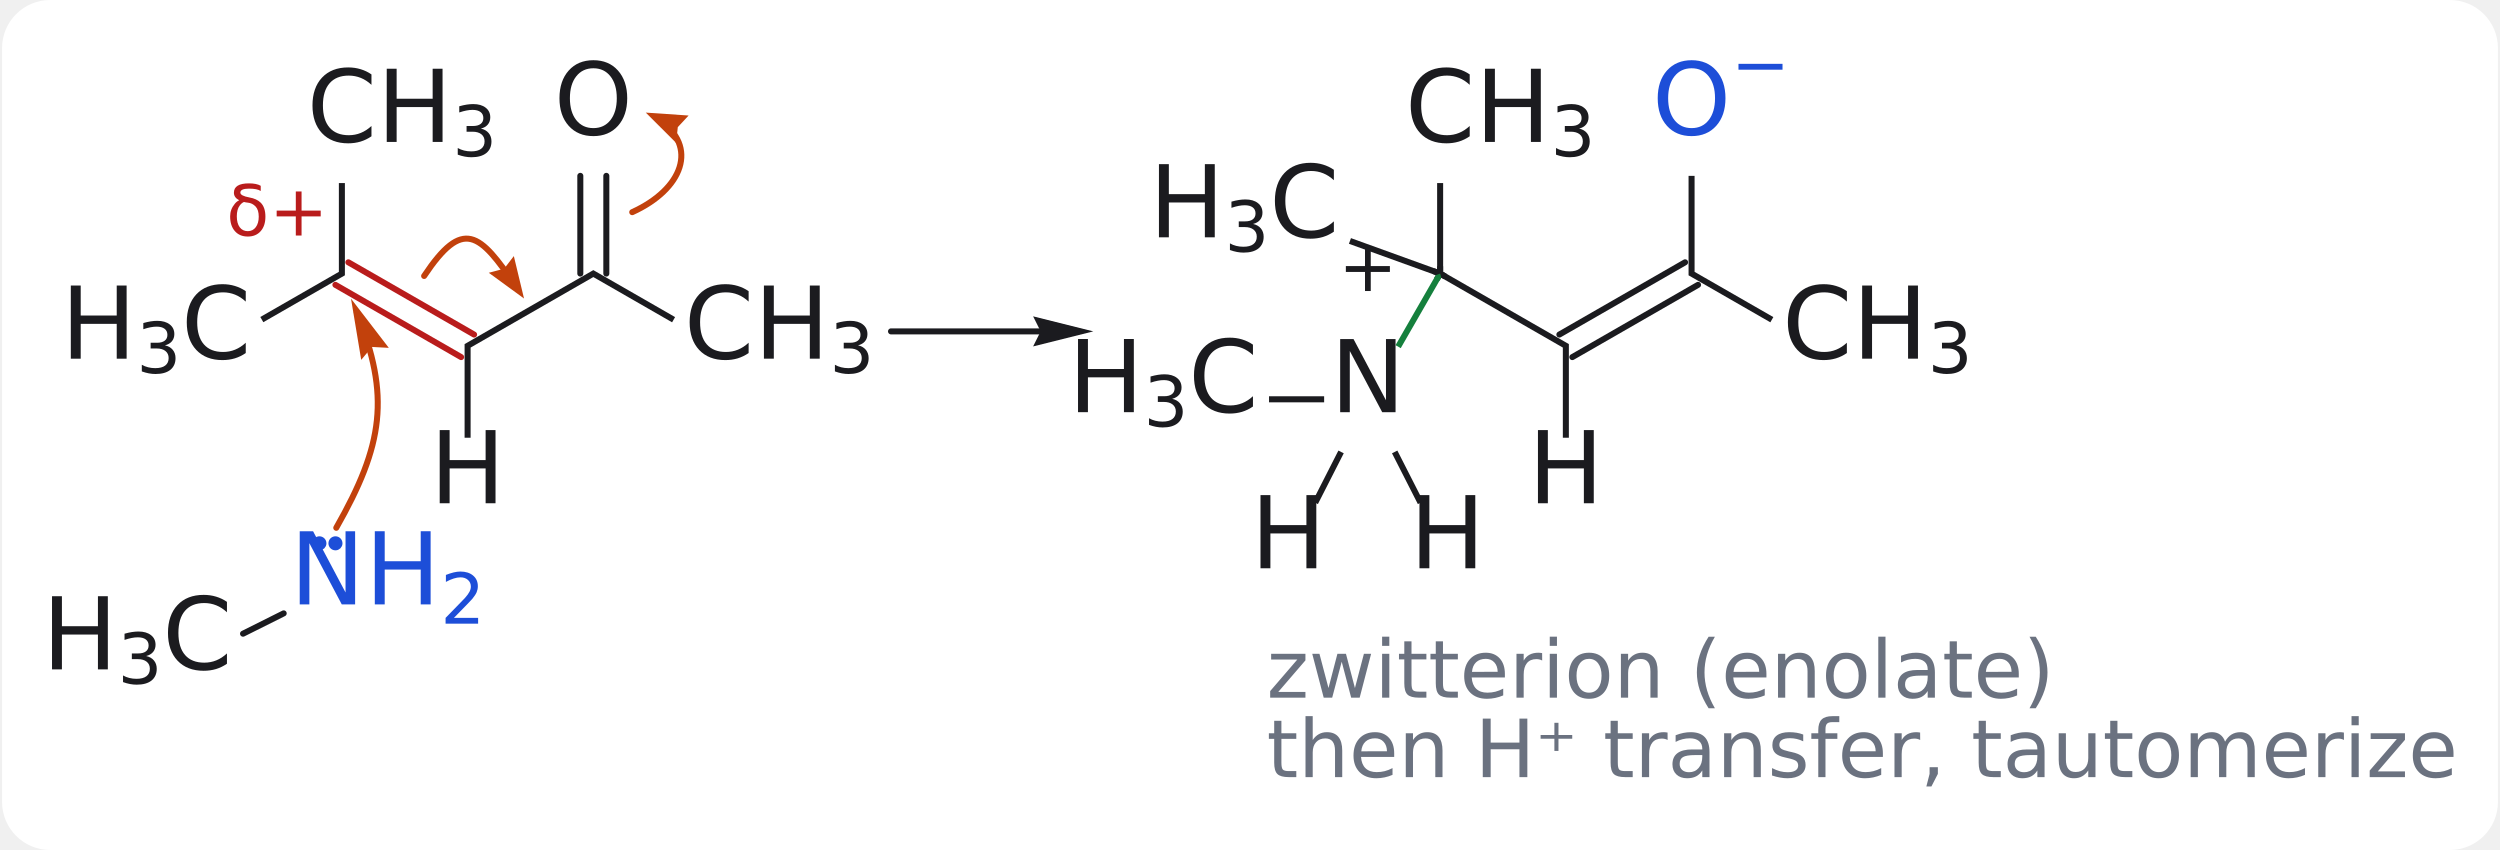
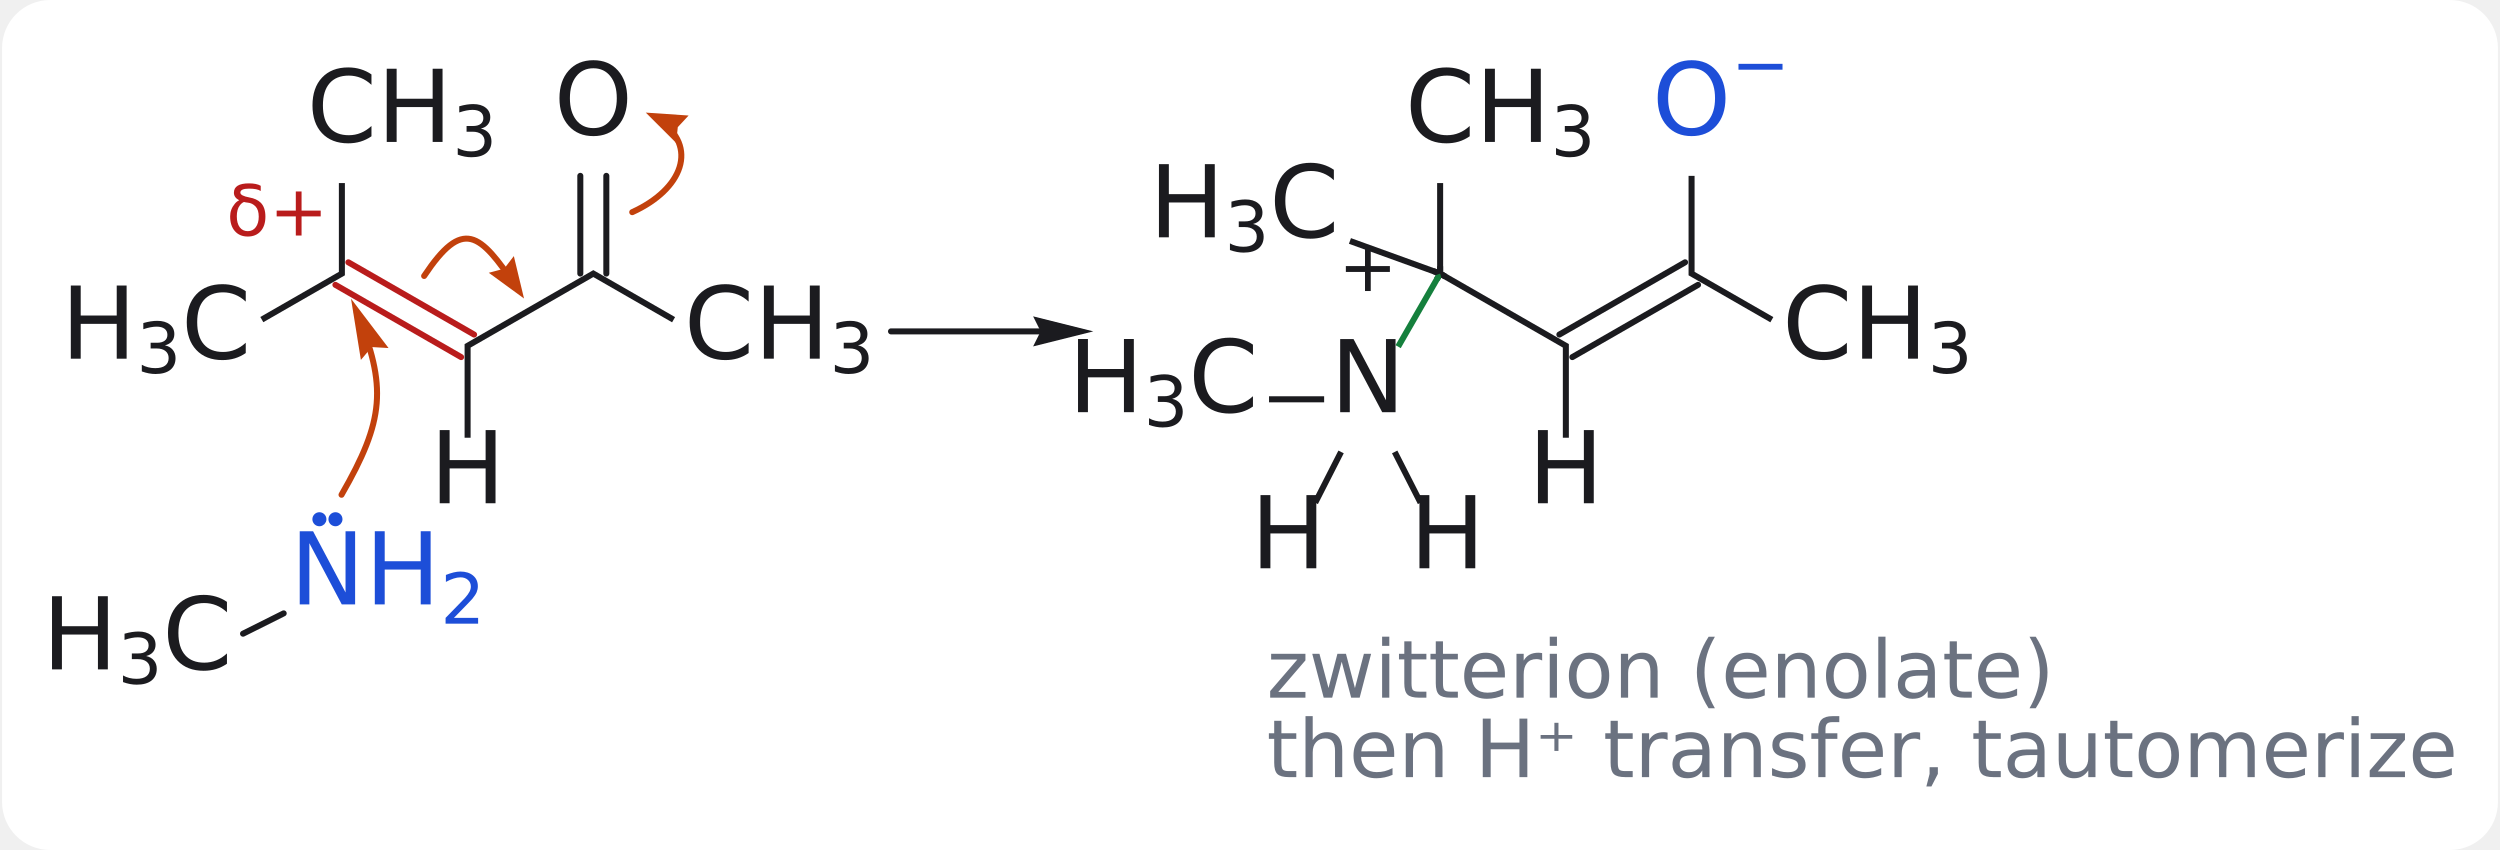
<svg xmlns="http://www.w3.org/2000/svg" viewBox="-98.771 -79.514 725.421 247.048" width="450" height="153">
  <style>.c-ink.fill{fill:#1b1b1f}.c-ink.stroke{stroke:#1b1b1f}.c-arrow.fill{fill:#c2410c}.c-arrow.stroke{stroke:#c2410c}.c-nu.fill{fill:#1d4ed8}.c-nu.stroke{stroke:#1d4ed8}.c-el.fill{fill:#b91c1c}.c-el.stroke{stroke:#b91c1c}.c-good.fill{fill:#15803d}.c-good.stroke{stroke:#15803d}.c-muted.fill{fill:#6b7280}.c-muted.stroke{stroke:#6b7280}.card{fill:#ffffff}@media (prefers-color-scheme: dark){.c-ink.fill{fill:#e6e6ea}.c-ink.stroke{stroke:#e6e6ea}.c-arrow.fill{fill:#ff9f5a}.c-arrow.stroke{stroke:#ff9f5a}.c-nu.fill{fill:#8ab4ff}.c-nu.stroke{stroke:#8ab4ff}.c-el.fill{fill:#ff8a8a}.c-el.stroke{stroke:#ff8a8a}.c-good.fill{fill:#6ee7a0}.c-good.stroke{stroke:#6ee7a0}.c-muted.fill{fill:#9ca3af}.c-muted.stroke{stroke:#9ca3af}.card{fill:#1e1e1e}}</style>
  <rect class="card" x="-98.771" y="-79.514" width="725.421" height="247.048" rx="14" />
  <path class="c-el stroke" d="M1.884 -3.277 L38.424 17.723 " fill="none" stroke-width="1.75" stroke-linecap="round" stroke-linejoin="round" />
  <path class="c-el stroke" d="M-1.884 3.277 L34.656 24.277 " fill="none" stroke-width="1.75" stroke-linecap="round" stroke-linejoin="round" />
  <line class="c-ink stroke" x1="69.3" y1="0" x2="69.3" y2="-28.403" stroke-width="1.75" stroke-linecap="round" />
  <line class="c-ink stroke" x1="76.86" y1="0" x2="76.86" y2="-28.403" stroke-width="1.75" stroke-linecap="round" />
  <line class="c-ink stroke" x1="-16.913" y1="98.757" x2="-28.731" y2="104.666" stroke-width="1.75" stroke-linecap="round" />
  <line class="c-ink stroke" x1="353.856" y1="17.723" x2="390.396" y2="-3.277" stroke-width="1.75" stroke-linecap="round" />
  <line class="c-ink stroke" x1="357.624" y1="24.277" x2="394.163" y2="3.277" stroke-width="1.75" stroke-linecap="round" />
  <path class="c-ink fill stroke" d="M319.523 1.195 L320.281 1.631 L321.153 0.113 L320.075 -0.506 L319.2 0 Z M320.075 -0.506 L320.075 -2.122 L318.325 -2.122 L318.325 -1.247 L319.2 0 Z M318.325 -1.247 L317.502 -1.545 L316.907 0.101 L317.922 0.468 L319.2 0 Z M317.922 0.468 L317.486 1.227 L319.003 2.099 L319.523 1.195 L319.2 0 Z " stroke-width="0" stroke-linecap="round" stroke-linejoin="round" />
  <path class="c-ink fill stroke" d="M37.415 21.506 L73.08 1.009 L73.08 -1.009 L35.665 20.494 Z M73.08 1.009 L95.972 14.166 L96.844 12.648 L73.08 -1.009 Z M0.875 0.506 L0.875 -26.303 L-0.875 -26.303 L-0.875 -0.506 Z M-0.875 -0.506 L-23.707 12.616 L-22.835 14.133 L0.875 0.506 Z M35.665 20.494 L35.665 47.702 L37.415 47.702 L37.415 21.506 Z M289.63 51.441 L282.111 66.205 L283.67 66.999 L291.189 52.235 Z M305.211 52.235 L312.73 66.999 L314.289 66.205 L306.77 51.441 Z M319.523 1.195 L354.865 21.506 L356.615 20.494 L320.075 -0.506 L319.2 0 Z M393.155 -0.506 L393.155 -28.403 L391.405 -28.403 L391.405 0.506 Z M391.405 0.506 L415.172 14.166 L416.044 12.649 L393.155 -0.506 Z M320.075 -0.506 L320.075 -26.303 L318.325 -26.303 L318.325 -1.247 L319.2 0 Z M318.325 -1.247 L293.286 -10.304 L292.691 -8.658 L317.922 0.468 L319.2 0 Z M354.865 21.506 L354.865 47.702 L356.615 47.702 L356.615 20.494 Z M285.487 35.665 L269.469 35.665 L269.469 37.415 L285.487 37.415 Z " stroke-width="0" stroke-linecap="round" stroke-linejoin="round" />
  <path class="c-good fill stroke" d="M317.922 0.468 L306.233 20.806 L307.751 21.678 L319.523 1.195 L319.2 0 Z " stroke-width="0" stroke-linecap="round" stroke-linejoin="round" />
  <text class="c-ink fill" xml:space="preserve" x="61.601" y="-60.556" font-family="DejaVu Sans, Noto Sans CJK KR, Noto Sans CJK JP, sans-serif" font-size="29.167" font-weight="normal" font-style="normal" text-decoration="none" dominant-baseline="text-before-edge">O</text>
  <text class="c-ink fill" xml:space="preserve" x="99.437" y="4.544" font-family="DejaVu Sans, Noto Sans CJK KR, Noto Sans CJK JP, sans-serif" font-size="29.167" font-weight="normal" font-style="normal" text-decoration="none" dominant-baseline="text-before-edge">CH</text>
  <text class="c-ink fill" xml:space="preserve" x="141.735" y="14.752" font-family="DejaVu Sans, Noto Sans CJK KR, Noto Sans CJK JP, sans-serif" font-size="20.417" font-weight="normal" font-style="normal" text-decoration="none" dominant-baseline="text-before-edge">3</text>
  <text class="c-ink fill" xml:space="preserve" x="-10.183" y="-58.456" font-family="DejaVu Sans, Noto Sans CJK KR, Noto Sans CJK JP, sans-serif" font-size="29.167" font-weight="normal" font-style="normal" text-decoration="none" dominant-baseline="text-before-edge">CH</text>
  <text class="c-ink fill" xml:space="preserve" x="32.115" y="-48.248" font-family="DejaVu Sans, Noto Sans CJK KR, Noto Sans CJK JP, sans-serif" font-size="20.417" font-weight="normal" font-style="normal" text-decoration="none" dominant-baseline="text-before-edge">3</text>
  <text class="c-ink fill" xml:space="preserve" x="-81.644" y="4.544" font-family="DejaVu Sans, Noto Sans CJK KR, Noto Sans CJK JP, sans-serif" font-size="29.167" font-weight="normal" font-style="normal" text-decoration="none" dominant-baseline="text-before-edge">H</text>
  <text class="c-ink fill" xml:space="preserve" x="-59.712" y="14.752" font-family="DejaVu Sans, Noto Sans CJK KR, Noto Sans CJK JP, sans-serif" font-size="20.417" font-weight="normal" font-style="normal" text-decoration="none" dominant-baseline="text-before-edge">3</text>
  <text class="c-ink fill" xml:space="preserve" x="-46.723" y="4.544" font-family="DejaVu Sans, Noto Sans CJK KR, Noto Sans CJK JP, sans-serif" font-size="29.167" font-weight="normal" font-style="normal" text-decoration="none" dominant-baseline="text-before-edge">C</text>
  <text class="c-ink fill" xml:space="preserve" x="25.574" y="46.558" font-family="DejaVu Sans, Noto Sans CJK KR, Noto Sans CJK JP, sans-serif" font-size="29.167" font-weight="normal" font-style="normal" text-decoration="none" dominant-baseline="text-before-edge">H</text>
  <text class="c-nu fill" xml:space="preserve" x="-15.109" y="75.958" font-family="DejaVu Sans, Noto Sans CJK KR, Noto Sans CJK JP, sans-serif" font-size="29.167" font-weight="normal" font-style="normal" text-decoration="none" dominant-baseline="text-before-edge">N</text>
  <text class="c-nu fill" xml:space="preserve" x="6.709" y="75.958" font-family="DejaVu Sans, Noto Sans CJK KR, Noto Sans CJK JP, sans-serif" font-size="29.167" font-weight="normal" font-style="normal" text-decoration="none" dominant-baseline="text-before-edge">H</text>
  <text class="c-nu fill" xml:space="preserve" x="28.641" y="87.625" font-family="DejaVu Sans, Noto Sans CJK KR, Noto Sans CJK JP, sans-serif" font-size="20.417" font-weight="normal" font-style="normal" text-decoration="none" dominant-baseline="text-before-edge">2</text>
-   <path class="c-nu fill stroke" d="M-5.367 78.4 C-5.367 79.044 -5.889 79.567 -6.533 79.567 C-7.178 79.567 -7.7 79.044 -7.7 78.4 C-7.7 77.756 -7.178 77.233 -6.533 77.233 C-5.889 77.233 -5.367 77.756 -5.367 78.4 Z " stroke-width="1.75" stroke-linecap="round" stroke-linejoin="round" />
-   <path class="c-nu fill stroke" d="M-0.7 78.4 C-0.7 79.044 -1.222 79.567 -1.867 79.567 C-2.511 79.567 -3.033 79.044 -3.033 78.4 C-3.033 77.756 -2.511 77.233 -1.867 77.233 C-1.222 77.233 -0.7 77.756 -0.7 78.4 Z " stroke-width="1.75" stroke-linecap="round" stroke-linejoin="round" />
+   <path class="c-nu fill stroke" d="M-5.367 71.4 C-5.367 72.044 -5.889 72.567 -6.533 72.567 C-7.178 72.567 -7.7 72.044 -7.7 71.4 C-7.7 70.756 -7.178 70.233 -6.533 70.233 C-5.889 70.233 -5.367 70.756 -5.367 71.4 Z " stroke-width="1.75" stroke-linecap="round" stroke-linejoin="round" />
+   <path class="c-nu fill stroke" d="M-0.7 71.4 C-0.7 72.044 -1.222 72.567 -1.867 72.567 C-2.511 72.567 -3.033 72.044 -3.033 71.4 C-3.033 70.756 -2.511 70.233 -1.867 70.233 C-1.222 70.233 -0.7 70.756 -0.7 71.4 Z " stroke-width="1.75" stroke-linecap="round" stroke-linejoin="round" />
  <text class="c-ink fill" xml:space="preserve" x="-87.104" y="94.844" font-family="DejaVu Sans, Noto Sans CJK KR, Noto Sans CJK JP, sans-serif" font-size="29.167" font-weight="normal" font-style="normal" text-decoration="none" dominant-baseline="text-before-edge">H</text>
  <text class="c-ink fill" xml:space="preserve" x="-65.172" y="105.052" font-family="DejaVu Sans, Noto Sans CJK KR, Noto Sans CJK JP, sans-serif" font-size="20.417" font-weight="normal" font-style="normal" text-decoration="none" dominant-baseline="text-before-edge">3</text>
  <text class="c-ink fill" xml:space="preserve" x="-52.183" y="94.844" font-family="DejaVu Sans, Noto Sans CJK KR, Noto Sans CJK JP, sans-serif" font-size="29.167" font-weight="normal" font-style="normal" text-decoration="none" dominant-baseline="text-before-edge">C</text>
  <text class="c-nu fill" xml:space="preserve" x="380.801" y="-60.556" font-family="DejaVu Sans, Noto Sans CJK KR, Noto Sans CJK JP, sans-serif" font-size="29.167" font-weight="normal" font-style="normal" text-decoration="none" dominant-baseline="text-before-edge">O</text>
  <text class="c-nu fill" xml:space="preserve" x="403.759" y="-67.848" font-family="DejaVu Sans, Noto Sans CJK KR, Noto Sans CJK JP, sans-serif" font-size="20.417" font-weight="normal" font-style="normal" text-decoration="none" dominant-baseline="text-before-edge">−</text>
  <text class="c-ink fill" xml:space="preserve" x="418.637" y="4.544" font-family="DejaVu Sans, Noto Sans CJK KR, Noto Sans CJK JP, sans-serif" font-size="29.167" font-weight="normal" font-style="normal" text-decoration="none" dominant-baseline="text-before-edge">CH</text>
  <text class="c-ink fill" xml:space="preserve" x="460.935" y="14.752" font-family="DejaVu Sans, Noto Sans CJK KR, Noto Sans CJK JP, sans-serif" font-size="20.417" font-weight="normal" font-style="normal" text-decoration="none" dominant-baseline="text-before-edge">3</text>
  <text class="c-ink fill" xml:space="preserve" x="309.017" y="-58.456" font-family="DejaVu Sans, Noto Sans CJK KR, Noto Sans CJK JP, sans-serif" font-size="29.167" font-weight="normal" font-style="normal" text-decoration="none" dominant-baseline="text-before-edge">CH</text>
  <text class="c-ink fill" xml:space="preserve" x="351.315" y="-48.248" font-family="DejaVu Sans, Noto Sans CJK KR, Noto Sans CJK JP, sans-serif" font-size="20.417" font-weight="normal" font-style="normal" text-decoration="none" dominant-baseline="text-before-edge">3</text>
  <text class="c-ink fill" xml:space="preserve" x="234.616" y="-30.736" font-family="DejaVu Sans, Noto Sans CJK KR, Noto Sans CJK JP, sans-serif" font-size="29.167" font-weight="normal" font-style="normal" text-decoration="none" dominant-baseline="text-before-edge">H</text>
  <text class="c-ink fill" xml:space="preserve" x="256.548" y="-20.528" font-family="DejaVu Sans, Noto Sans CJK KR, Noto Sans CJK JP, sans-serif" font-size="20.417" font-weight="normal" font-style="normal" text-decoration="none" dominant-baseline="text-before-edge">3</text>
  <text class="c-ink fill" xml:space="preserve" x="269.537" y="-30.736" font-family="DejaVu Sans, Noto Sans CJK KR, Noto Sans CJK JP, sans-serif" font-size="29.167" font-weight="normal" font-style="normal" text-decoration="none" dominant-baseline="text-before-edge">C</text>
  <text class="c-ink fill" xml:space="preserve" x="344.774" y="46.558" font-family="DejaVu Sans, Noto Sans CJK KR, Noto Sans CJK JP, sans-serif" font-size="29.167" font-weight="normal" font-style="normal" text-decoration="none" dominant-baseline="text-before-edge">H</text>
  <text class="c-ink fill" xml:space="preserve" x="287.291" y="20.098" font-family="DejaVu Sans, Noto Sans CJK KR, Noto Sans CJK JP, sans-serif" font-size="29.167" font-weight="normal" font-style="normal" text-decoration="none" dominant-baseline="text-before-edge">N</text>
  <text class="c-ink fill" xml:space="preserve" x="289.646" y="-9.069" font-family="DejaVu Sans, Noto Sans CJK KR, Noto Sans CJK JP, sans-serif" font-size="20.417" font-weight="normal" font-style="normal" text-decoration="none" dominant-baseline="text-before-edge">+</text>
  <text class="c-ink fill" xml:space="preserve" x="211.096" y="20.084" font-family="DejaVu Sans, Noto Sans CJK KR, Noto Sans CJK JP, sans-serif" font-size="29.167" font-weight="normal" font-style="normal" text-decoration="none" dominant-baseline="text-before-edge">H</text>
  <text class="c-ink fill" xml:space="preserve" x="233.028" y="30.292" font-family="DejaVu Sans, Noto Sans CJK KR, Noto Sans CJK JP, sans-serif" font-size="20.417" font-weight="normal" font-style="normal" text-decoration="none" dominant-baseline="text-before-edge">3</text>
  <text class="c-ink fill" xml:space="preserve" x="246.017" y="20.084" font-family="DejaVu Sans, Noto Sans CJK KR, Noto Sans CJK JP, sans-serif" font-size="29.167" font-weight="normal" font-style="normal" text-decoration="none" dominant-baseline="text-before-edge">C</text>
  <text class="c-ink fill" xml:space="preserve" x="264.134" y="65.458" font-family="DejaVu Sans, Noto Sans CJK KR, Noto Sans CJK JP, sans-serif" font-size="29.167" font-weight="normal" font-style="normal" text-decoration="none" dominant-baseline="text-before-edge">H</text>
  <text class="c-ink fill" xml:space="preserve" x="310.334" y="65.458" font-family="DejaVu Sans, Noto Sans CJK KR, Noto Sans CJK JP, sans-serif" font-size="29.167" font-weight="normal" font-style="normal" text-decoration="none" dominant-baseline="text-before-edge">H</text>
  <path class="c-ink stroke" d="M159.6 16.8 L214.025 16.8 " fill="none" stroke-width="1.75" stroke-linecap="round" stroke-linejoin="round" />
  <path class="c-ink fill stroke" d="M218.4 16.8 L200.9 12.425 L203.088 16.8 L200.9 21.175 Z " stroke-width="0" stroke-linecap="round" stroke-linejoin="round" />
-   <path class="c-arrow stroke" d="M-1.631 73.884 C12.093 49.756 14.131 35.617 4.343 11.318 " fill="none" stroke-width="1.75" stroke-linecap="round" stroke-linejoin="round" />
-   <path class="c-arrow fill stroke" d="M2.651 7.283 L5.616 25.076 L8.756 21.325 L13.641 21.587 Z " stroke-width="0" stroke-linecap="round" stroke-linejoin="round" />
+   <path class="c-arrow stroke" d="M-0.105 64.288 C12.439 42.502 13.113 32.896 4.339 11.32 " fill="none" stroke-width="1.75" stroke-linecap="round" stroke-linejoin="round" />
+   <path class="c-arrow fill stroke" d="M2.651 7.283 L5.523 25.091 L8.683 21.357 L13.566 21.644 Z " stroke-width="0" stroke-linecap="round" stroke-linejoin="round" />
  <path class="c-arrow stroke" d="M23.906 0.694 C35.239 -16.306 40.075 -11.813 50.505 3.613 " fill="none" stroke-width="1.75" stroke-linecap="round" stroke-linejoin="round" />
  <path class="c-arrow fill stroke" d="M52.941 7.249 L49.977 -5.085 L47.162 -1.42 L42.697 -0.231 Z " stroke-width="0" stroke-linecap="round" stroke-linejoin="round" />
  <path class="c-arrow stroke" d="M84.39 -17.85 C99.128 -24.549 103.703 -36.97 92.156 -44.682 " fill="none" stroke-width="1.75" stroke-linecap="round" stroke-linejoin="round" />
  <path class="c-arrow fill stroke" d="M88.327 -46.788 L97.151 -37.972 L97.632 -42.559 L100.772 -45.937 Z " stroke-width="0" stroke-linecap="round" stroke-linejoin="round" />
  <text class="c-el fill" xml:space="preserve" x="-33.6" y="-25.2" font-family="DejaVu Sans, Noto Sans CJK KR, Noto Sans CJK JP, sans-serif" font-size="20.417" font-weight="normal" font-style="normal" text-decoration="none" dominant-baseline="text-before-edge">δ+</text>
  <text class="c-muted fill" xml:space="preserve" x="268.8" y="107.1" font-family="DejaVu Sans, Noto Sans CJK KR, Noto Sans CJK JP, sans-serif" font-size="23.333" font-weight="normal" font-style="normal" text-decoration="none" dominant-baseline="text-before-edge">zwitterion (enolate)</text>
  <text class="c-muted fill" xml:space="preserve" x="268.8" y="130.2" font-family="DejaVu Sans, Noto Sans CJK KR, Noto Sans CJK JP, sans-serif" font-size="23.333" font-weight="normal" font-style="normal" text-decoration="none" dominant-baseline="text-before-edge">then H⁺ transfer, tautomerize</text>
</svg>
